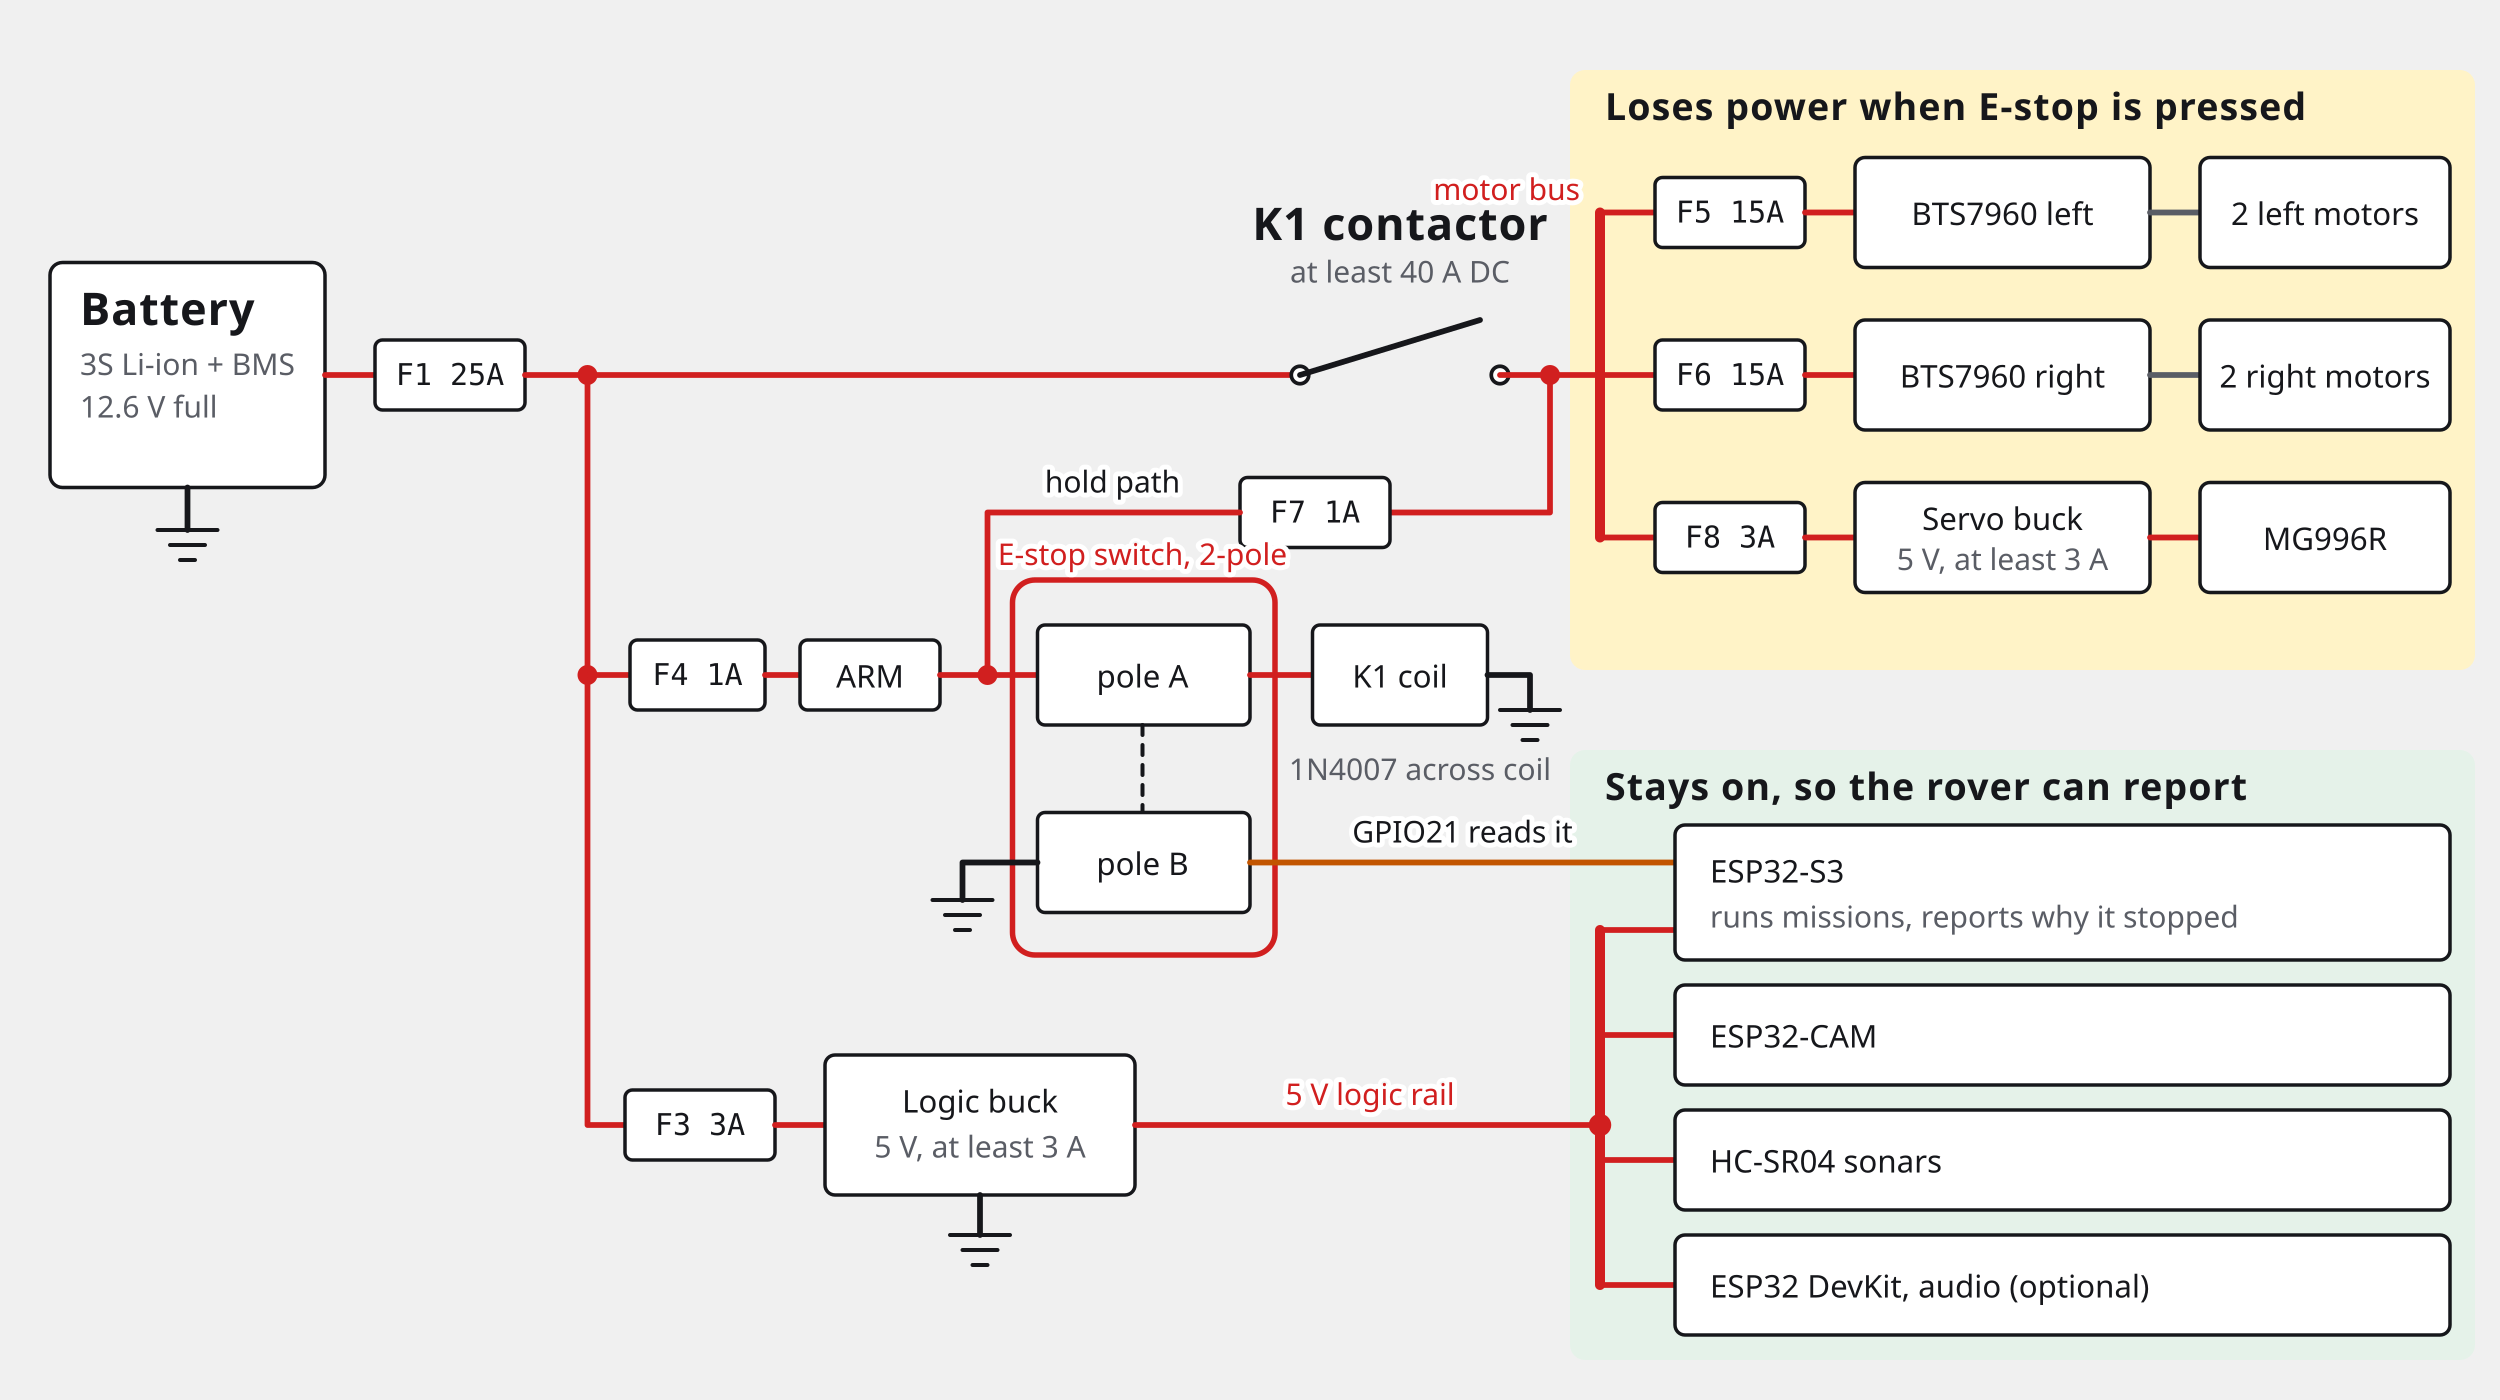
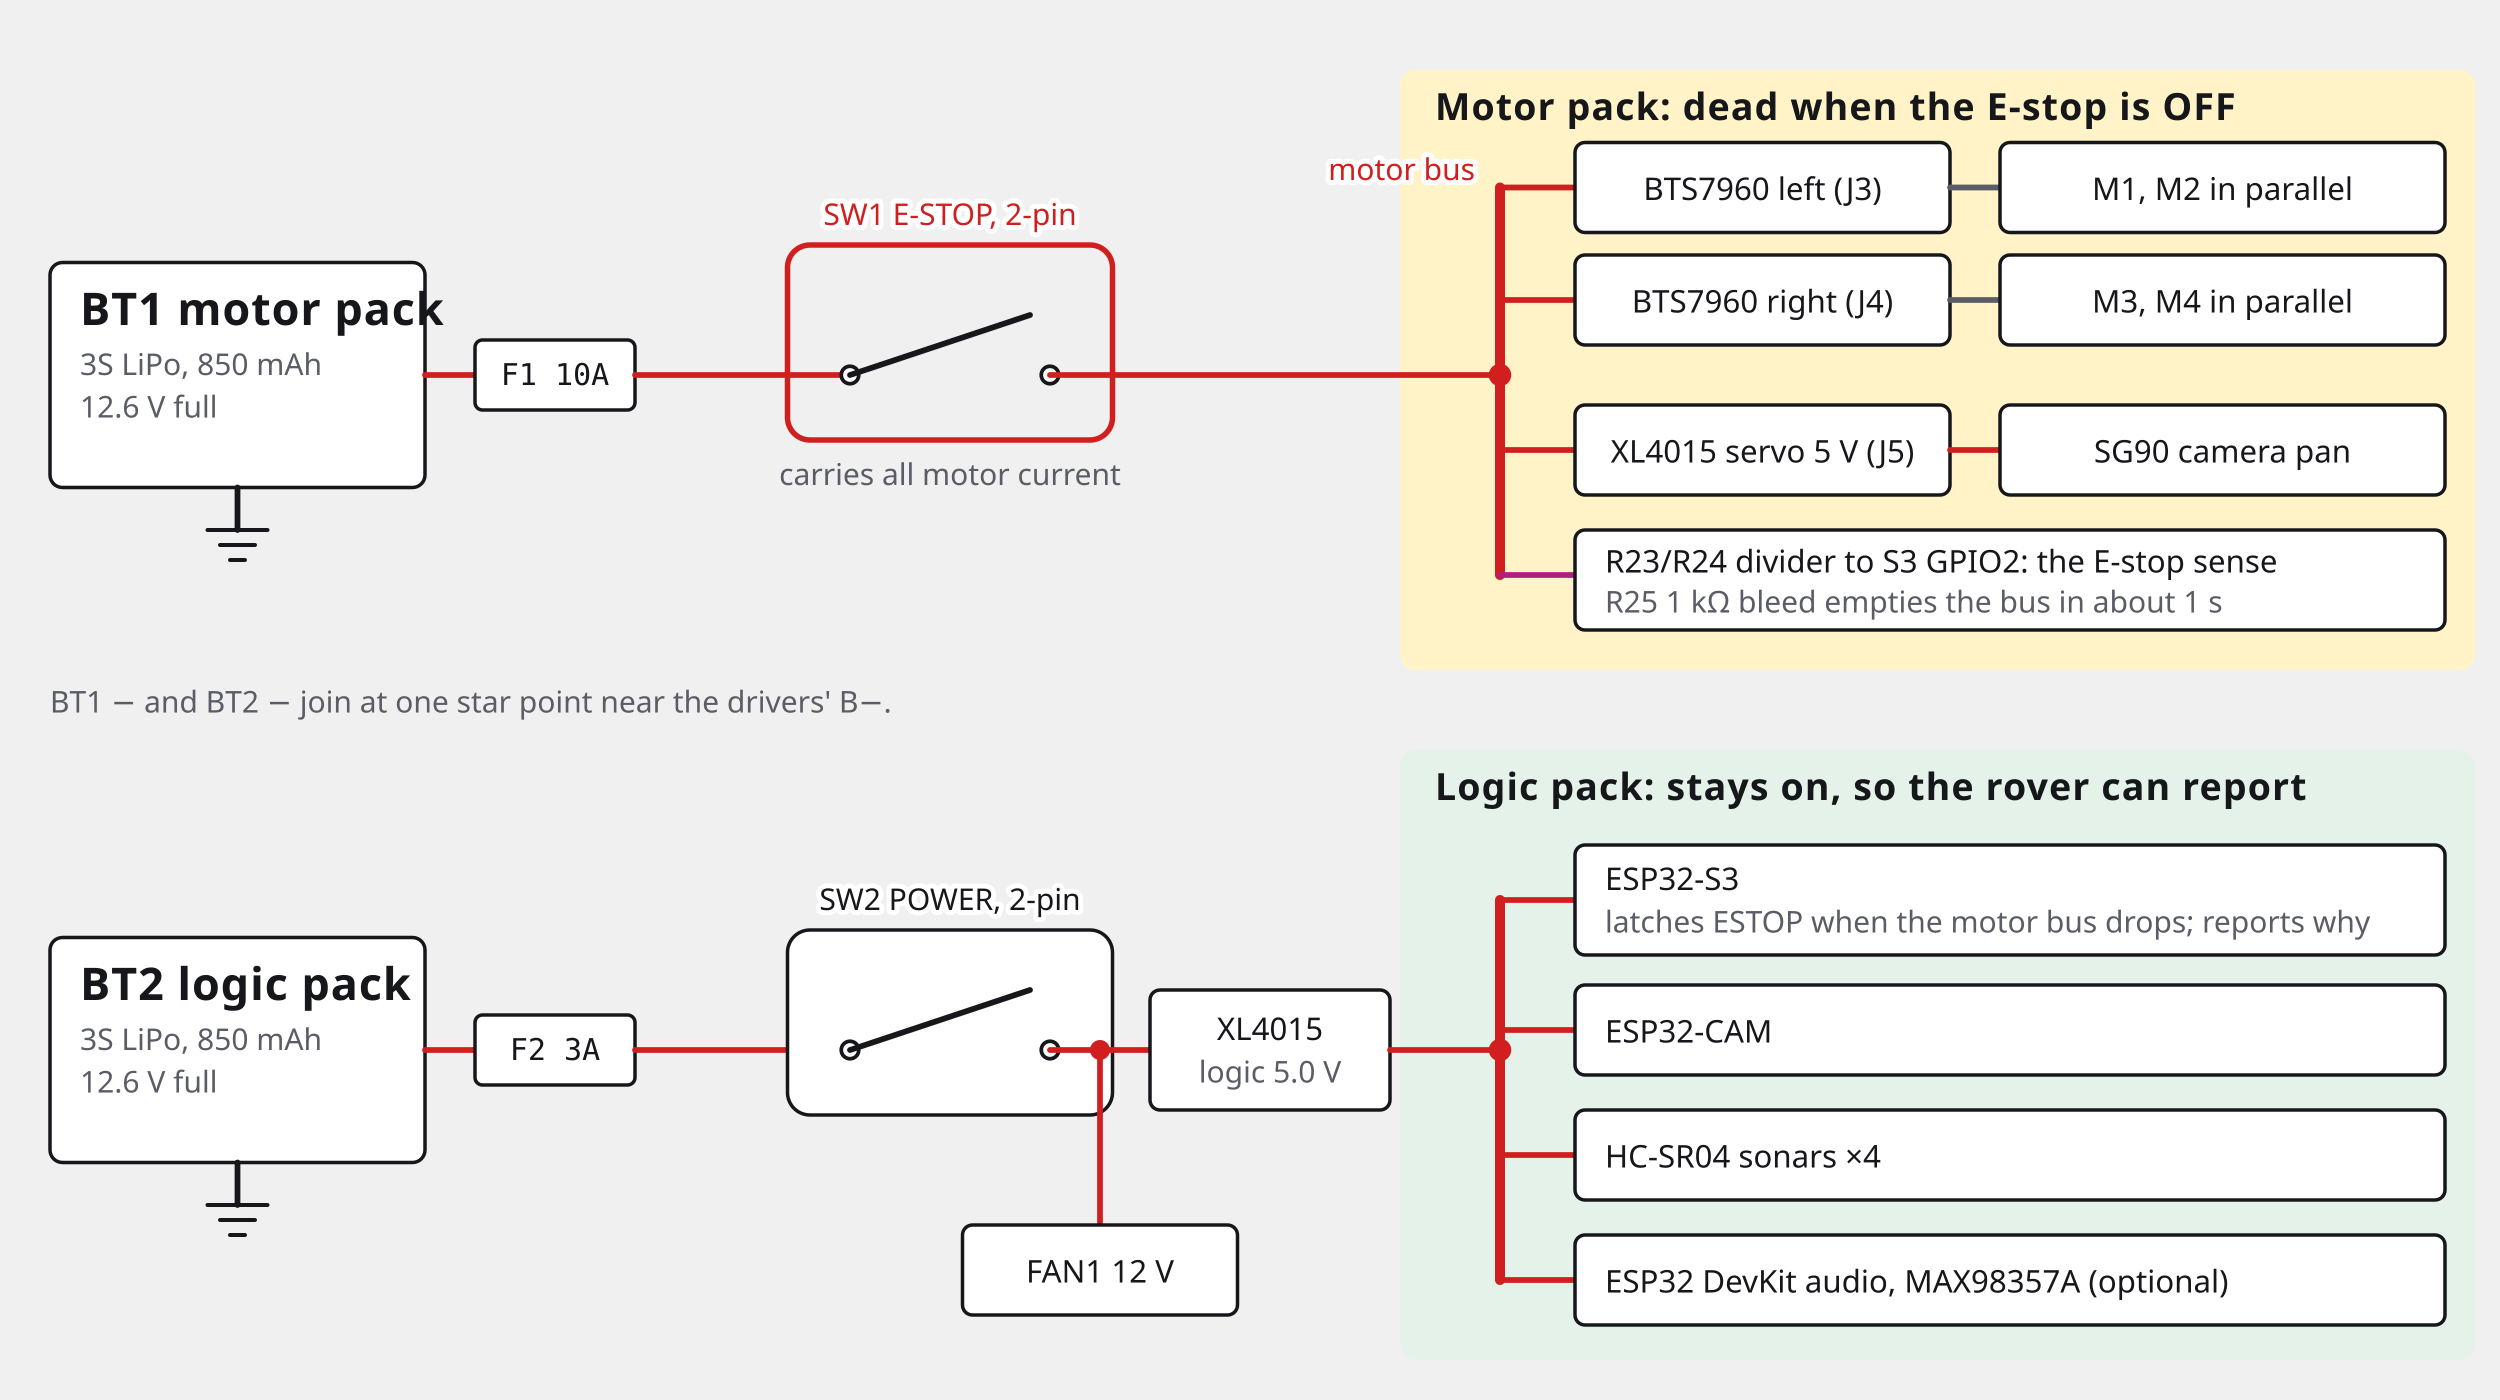
- <svg xmlns="http://www.w3.org/2000/svg" viewBox="0 0 1000 560" role="img" aria-label="Power diagram. Battery through a 25 amp fuse splits two ways. Through contactor K1 it feeds the motor bus, which feeds both motor drivers and the servo buck; this side loses power when the E-stop is pressed. Through a 3 amp fuse it feeds the logic buck, which powers the S3, camera, sonars and DevKit; this side stays on. E-stop contact 1 breaks the contactor coil. E-stop contact 2 tells S3 GPIO21.">
+ <svg xmlns="http://www.w3.org/2000/svg" viewBox="0 0 1000 560" role="img" aria-label="Power diagram. Two 3S LiPo packs. The motor pack BT1 goes through a 10 amp fuse and the 2-pin E-stop switch SW1 to the motor bus, which feeds both BTS7960 drivers and the servo buck; this side loses power when the E-stop is OFF. A divider on the motor bus tells S3 GPIO2, which is how the firmware sees the E-stop. The logic pack BT2 goes through a 3 amp fuse and the power switch SW2 to the fan and the logic buck, which powers the S3, camera, sonars and audio board; this side stays on.">
  <style>svg{color:#16171B;background:#fff}text { fill: currentColor; font: 400 12.5px "Barlow", "Segoe UI", system-ui, sans-serif; }
text.t-h { font: 600 18px "Barlow Condensed", "Arial Narrow", sans-serif; letter-spacing: .02em; }
text.t-s { fill: #5A5D65; font-size: 12px; }
text.t-p { font: 500 12px "JetBrains Mono", ui-monospace, Menlo, Consolas, monospace; }
text.t-w { font-size: 12px; paint-order: stroke; stroke: #FFFFFF; stroke-width: 4px; stroke-linejoin: round; }
text.t-z { font: 600 15px "Barlow Condensed", "Arial Narrow", sans-serif; letter-spacing: .03em; }
text.c-5 { fill: #D11F1F; }
text.c-a { fill: #8F6B00; font-weight: 600; }
.box { fill: #FFFFFF; stroke: currentColor; stroke-width: 1.4; }
.box-new { fill: #FFF8DC; stroke: #8F6B00; stroke-width: 2.6; }
.box-stop { fill: none; stroke: #D11F1F; stroke-width: 2.2; }
.zone-cut { fill: #FFF3C7; }
.zone-on { fill: #E5F2E9; }
.wire { fill: none; stroke: currentColor; stroke-width: 2.3; stroke-linejoin: round; stroke-linecap: round; }
.bus { stroke-width: 4; }
.w-5 { stroke: #D11F1F; } .w-b { stroke: #0B66C3; } .w-t { stroke: #087F5F; }
.w-o { stroke: #C25500; } .w-p { stroke: #7338BD; } .w-m { stroke: #B01F7C; }
.w-a { stroke: #8F6B00; stroke-dasharray: 5 4; }
.w-mot { stroke: #5A5D65; }
.thin { stroke-width: 1.6; }
.dash { stroke-dasharray: 4 4; }
.dot { fill: currentColor; } .dot-5 { fill: #D11F1F; } .dot-m { fill: #B01F7C; }
.pin { fill: #FFFFFF; stroke: currentColor; stroke-width: 1.5; }
.res { fill: #FFFFFF; stroke: #B01F7C; stroke-width: 2; }
.ah { fill: currentColor; } .ah-5 { fill: #D11F1F; }

</style>
-   <rect class="zone-cut" x="628" y="28" width="362" height="240" rx="6" />
-   <rect class="zone-on" x="628" y="300" width="362" height="244" rx="6" />
-   <text class="t-z" x="642" y="48">Loses power when E-stop is pressed</text>
-   <text class="t-z" x="642" y="320">Stays on, so the rover can report</text>
-   <rect class="box" x="20" y="105" width="110" height="90" rx="5" />
-   <text class="t-h" x="32" y="130">Battery</text>
-   <text class="t-s" x="32" y="150">3S Li-ion + BMS</text>
+   <rect class="zone-cut" x="560" y="28" width="430" height="240" rx="6" />
+   <rect class="zone-on" x="560" y="300" width="430" height="244" rx="6" />
+   <text class="t-z" x="574" y="48">Motor pack: dead when the E-stop is OFF</text>
+   <text class="t-z" x="574" y="320">Logic pack: stays on, so the rover can report</text>
+   <rect class="box" x="20" y="105" width="150" height="90" rx="5" />
+   <text class="t-h" x="32" y="130">BT1 motor pack</text>
+   <text class="t-s" x="32" y="150">3S LiPo, 850 mAh</text>
  <text class="t-s" x="32" y="167">12.6 V full</text>
-   <path class="wire w-5" d="M130 150H150" />
-   <rect class="box" x="150" y="136" width="60" height="28" rx="3" />
-   <text class="t-p" x="180" y="154" text-anchor="middle">F1 25A</text>
-   <path class="wire" d="M75 195V212" />
-   <path class="wire thin" d="M63 212H87M68 218H82M72 224H78" />
-   <path class="wire w-5" d="M210 150H520" />
-   <circle class="dot-5" cx="235" cy="150" r="4" />
-   <circle class="pin" cx="520" cy="150" r="3.5" />
-   <circle class="pin" cx="600" cy="150" r="3.5" />
-   <path class="wire" d="M520 150L592 128" />
-   <text class="t-h" x="560" y="96" text-anchor="middle">K1 contactor</text>
-   <text class="t-s" x="560" y="113" text-anchor="middle">at least 40 A DC</text>
-   <path class="wire w-5" d="M600 150H640" />
-   <path class="wire w-5 bus" d="M640 85V215" />
-   <text class="t-w c-5" x="632" y="80" text-anchor="end">motor bus</text>
-   <path class="wire w-5" d="M640 85H662" />
-   <rect class="box" x="662" y="71" width="60" height="28" rx="3" />
-   <text class="t-p" x="692" y="89" text-anchor="middle">F5 15A</text>
-   <path class="wire w-5" d="M722 85H742" />
-   <rect class="box" x="742" y="63" width="118" height="44" rx="4" />
-   <text x="801" y="90" text-anchor="middle">BTS7960 left</text>
-   <path class="wire w-mot" d="M860 85H880" />
-   <rect class="box" x="880" y="63" width="100" height="44" rx="4" />
-   <text x="930" y="90" text-anchor="middle">2 left motors</text>
-   <path class="wire w-5" d="M640 150H662" />
-   <rect class="box" x="662" y="136" width="60" height="28" rx="3" />
-   <text class="t-p" x="692" y="154" text-anchor="middle">F6 15A</text>
-   <path class="wire w-5" d="M722 150H742" />
-   <rect class="box" x="742" y="128" width="118" height="44" rx="4" />
-   <text x="801" y="155" text-anchor="middle">BTS7960 right</text>
-   <path class="wire w-mot" d="M860 150H880" />
-   <rect class="box" x="880" y="128" width="100" height="44" rx="4" />
-   <text x="930" y="155" text-anchor="middle">2 right motors</text>
-   <path class="wire w-5" d="M640 215H662" />
-   <rect class="box" x="662" y="201" width="60" height="28" rx="3" />
-   <text class="t-p" x="692" y="219" text-anchor="middle">F8 3A</text>
-   <path class="wire w-5" d="M722 215H742" />
-   <rect class="box" x="742" y="193" width="118" height="44" rx="4" />
-   <text x="801" y="212" text-anchor="middle">Servo buck</text>
-   <text class="t-s" x="801" y="228" text-anchor="middle">5 V, at least 3 A</text>
-   <path class="wire w-5" d="M860 215H880" />
-   <rect class="box" x="880" y="193" width="100" height="44" rx="4" />
-   <text x="930" y="220" text-anchor="middle">MG996R</text>
-   <path class="wire w-5" d="M620 150V205H556" />
-   <circle class="dot-5" cx="620" cy="150" r="4" />
-   <rect class="box" x="496" y="191" width="60" height="28" rx="3" />
-   <text class="t-p" x="526" y="209" text-anchor="middle">F7 1A</text>
-   <path class="wire w-5" d="M496 205H395V270" />
-   <text class="t-w" x="445" y="197" text-anchor="middle">hold path</text>
-   <path class="wire w-5" d="M235 150V450H250" />
-   <circle class="dot-5" cx="235" cy="270" r="4" />
-   <path class="wire w-5" d="M235 270H252" />
-   <rect class="box" x="252" y="256" width="54" height="28" rx="3" />
-   <text class="t-p" x="279" y="274" text-anchor="middle">F4 1A</text>
-   <path class="wire w-5" d="M306 270H320" />
-   <rect class="box" x="320" y="256" width="56" height="28" rx="3" />
-   <text x="348" y="275" text-anchor="middle">ARM</text>
-   <path class="wire w-5" d="M376 270H415" />
-   <circle class="dot-5" cx="395" cy="270" r="4" />
-   <rect class="box-stop" x="405" y="232" width="105" height="150" rx="9" />
-   <text class="t-w c-5" x="457" y="226" text-anchor="middle">E-stop switch, 2-pole</text>
-   <rect class="box" x="415" y="250" width="85" height="40" rx="3" />
-   <text x="457" y="275" text-anchor="middle">pole A</text>
-   <path class="wire thin dash" d="M457 290V325" />
-   <rect class="box" x="415" y="325" width="85" height="40" rx="3" />
-   <text x="457" y="350" text-anchor="middle">pole B</text>
-   <path class="wire w-5" d="M500 270H525" />
-   <rect class="box" x="525" y="250" width="70" height="40" rx="3" />
-   <text x="560" y="275" text-anchor="middle">K1 coil</text>
-   <text class="t-s" x="568" y="312" text-anchor="middle">1N4007 across coil</text>
-   <path class="wire" d="M595 270H612V284" />
-   <path class="wire thin" d="M600 284H624M605 290H619M609 296H615" />
-   <path class="wire" d="M415 345H385V360" />
-   <path class="wire thin" d="M373 360H397M378 366H392M382 372H388" />
-   <path class="wire w-o" d="M500 345H670" />
-   <text class="t-w" x="585" y="337" text-anchor="middle">GPIO21 reads it</text>
-   <rect class="box" x="250" y="436" width="60" height="28" rx="3" />
-   <text class="t-p" x="280" y="454" text-anchor="middle">F3 3A</text>
-   <path class="wire w-5" d="M310 450H330" />
-   <rect class="box" x="330" y="422" width="124" height="56" rx="4" />
-   <text x="392" y="445" text-anchor="middle">Logic buck</text>
-   <text class="t-s" x="392" y="463" text-anchor="middle">5 V, at least 3 A</text>
-   <path class="wire" d="M392 478V494" />
-   <path class="wire thin" d="M380 494H404M385 500H399M389 506H395" />
-   <path class="wire w-5" d="M454 450H640" />
-   <path class="wire w-5 bus" d="M640 372V514" />
-   <text class="t-w c-5" x="548" y="442" text-anchor="middle">5 V logic rail</text>
-   <circle class="dot-5" cx="640" cy="450" r="4.5" />
-   <path class="wire w-5" d="M640 372H670" />
-   <rect class="box" x="670" y="330" width="310" height="54" rx="4" />
-   <text x="684" y="353" font-weight="600">ESP32-S3</text>
-   <text class="t-s" x="684" y="371">runs missions, reports why it stopped</text>
-   <path class="wire w-5" d="M640 414H670" />
-   <rect class="box" x="670" y="394" width="310" height="40" rx="4" />
-   <text x="684" y="419" font-weight="600">ESP32-CAM</text>
-   <path class="wire w-5" d="M640 464H670" />
-   <rect class="box" x="670" y="444" width="310" height="40" rx="4" />
-   <text x="684" y="469" font-weight="600">HC-SR04 sonars</text>
-   <path class="wire w-5" d="M640 514H670" />
-   <rect class="box" x="670" y="494" width="310" height="40" rx="4" />
-   <text x="684" y="519" font-weight="600">ESP32 DevKit, audio (optional)</text>
+   <path class="wire" d="M95 195V212" />
+   <path class="wire thin" d="M83 212H107M88 218H102M92 224H98" />
+   <path class="wire w-5" d="M170 150H190" />
+   <rect class="box" x="190" y="136" width="64" height="28" rx="3" />
+   <text class="t-p" x="222" y="154" text-anchor="middle">F1 10A</text>
+   <path class="wire w-5" d="M254 150H340" />
+   <rect class="box-stop" x="315" y="98" width="130" height="78" rx="9" />
+   <text class="t-w c-5" x="380" y="90" text-anchor="middle">SW1 E-STOP, 2-pin</text>
+   <circle class="pin" cx="340" cy="150" r="3.5" />
+   <circle class="pin" cx="420" cy="150" r="3.5" />
+   <path class="wire" d="M340 150L412 126" />
+   <text class="t-s" x="380" y="194" text-anchor="middle">carries all motor current</text>
+   <path class="wire w-5" d="M420 150H600" />
+   <circle class="dot-5" cx="600" cy="150" r="4.5" />
+   <path class="wire w-5 bus" d="M600 75V230" />
+   <text class="t-w c-5" x="590" y="72" text-anchor="end">motor bus</text>
+   <path class="wire w-5" d="M600 75H630" />
+   <rect class="box" x="630" y="57" width="150" height="36" rx="4" />
+   <text x="705" y="80" text-anchor="middle">BTS7960 left (J3)</text>
+   <path class="wire w-mot" d="M780 75H800" />
+   <rect class="box" x="800" y="57" width="178" height="36" rx="4" />
+   <text x="889" y="80" text-anchor="middle">M1, M2 in parallel</text>
+   <path class="wire w-5" d="M600 120H630" />
+   <rect class="box" x="630" y="102" width="150" height="36" rx="4" />
+   <text x="705" y="125" text-anchor="middle">BTS7960 right (J4)</text>
+   <path class="wire w-mot" d="M780 120H800" />
+   <rect class="box" x="800" y="102" width="178" height="36" rx="4" />
+   <text x="889" y="125" text-anchor="middle">M3, M4 in parallel</text>
+   <path class="wire w-5" d="M600 180H630" />
+   <rect class="box" x="630" y="162" width="150" height="36" rx="4" />
+   <text x="705" y="185" text-anchor="middle">XL4015 servo 5 V (J5)</text>
+   <path class="wire w-5" d="M780 180H800" />
+   <rect class="box" x="800" y="162" width="178" height="36" rx="4" />
+   <text x="889" y="185" text-anchor="middle">SG90 camera pan</text>
+   <path class="wire w-m" d="M600 230H630" />
+   <rect class="box" x="630" y="212" width="348" height="40" rx="4" />
+   <text x="642" y="229">R23/R24 divider to S3 GPIO2: the E-stop sense</text>
+   <text class="t-s" x="642" y="245">R25 1 kΩ bleed empties the bus in about 1 s</text>
+   <text class="t-s" x="20" y="285">BT1 − and BT2 − join at one star point near the drivers' B−.</text>
+   <rect class="box" x="20" y="375" width="150" height="90" rx="5" />
+   <text class="t-h" x="32" y="400">BT2 logic pack</text>
+   <text class="t-s" x="32" y="420">3S LiPo, 850 mAh</text>
+   <text class="t-s" x="32" y="437">12.6 V full</text>
+   <path class="wire" d="M95 465V482" />
+   <path class="wire thin" d="M83 482H107M88 488H102M92 494H98" />
+   <path class="wire w-5" d="M170 420H190" />
+   <rect class="box" x="190" y="406" width="64" height="28" rx="3" />
+   <text class="t-p" x="222" y="424" text-anchor="middle">F2 3A</text>
+   <path class="wire w-5" d="M254 420H340" />
+   <rect class="box" x="315" y="372" width="130" height="74" rx="9" />
+   <text class="t-w" x="380" y="364" text-anchor="middle">SW2 POWER, 2-pin</text>
+   <circle class="pin" cx="340" cy="420" r="3.5" />
+   <circle class="pin" cx="420" cy="420" r="3.5" />
+   <path class="wire" d="M340 420L412 396" />
+   <path class="wire w-5" d="M420 420H460" />
+   <circle class="dot-5" cx="440" cy="420" r="4" />
+   <path class="wire w-5" d="M440 420V490" />
+   <rect class="box" x="385" y="490" width="110" height="36" rx="4" />
+   <text x="440" y="513" text-anchor="middle">FAN1 12 V</text>
+   <rect class="box" x="460" y="396" width="96" height="48" rx="4" />
+   <text x="508" y="416" text-anchor="middle">XL4015</text>
+   <text class="t-s" x="508" y="433" text-anchor="middle">logic 5.0 V</text>
+   <path class="wire w-5" d="M556 420H600" />
+   <path class="wire w-5 bus" d="M600 360V512" />
+   <circle class="dot-5" cx="600" cy="420" r="4.5" />
+   <path class="wire w-5" d="M600 360H630" />
+   <rect class="box" x="630" y="338" width="348" height="44" rx="4" />
+   <text x="642" y="356" font-weight="600">ESP32-S3</text>
+   <text class="t-s" x="642" y="373">latches ESTOP when the motor bus drops; reports why</text>
+   <path class="wire w-5" d="M600 412H630" />
+   <rect class="box" x="630" y="394" width="348" height="36" rx="4" />
+   <text x="642" y="417" font-weight="600">ESP32-CAM</text>
+   <path class="wire w-5" d="M600 462H630" />
+   <rect class="box" x="630" y="444" width="348" height="36" rx="4" />
+   <text x="642" y="467" font-weight="600">HC-SR04 sonars ×4</text>
+   <path class="wire w-5" d="M600 512H630" />
+   <rect class="box" x="630" y="494" width="348" height="36" rx="4" />
+   <text x="642" y="517" font-weight="600">ESP32 DevKit audio, MAX98357A (optional)</text>
</svg>
